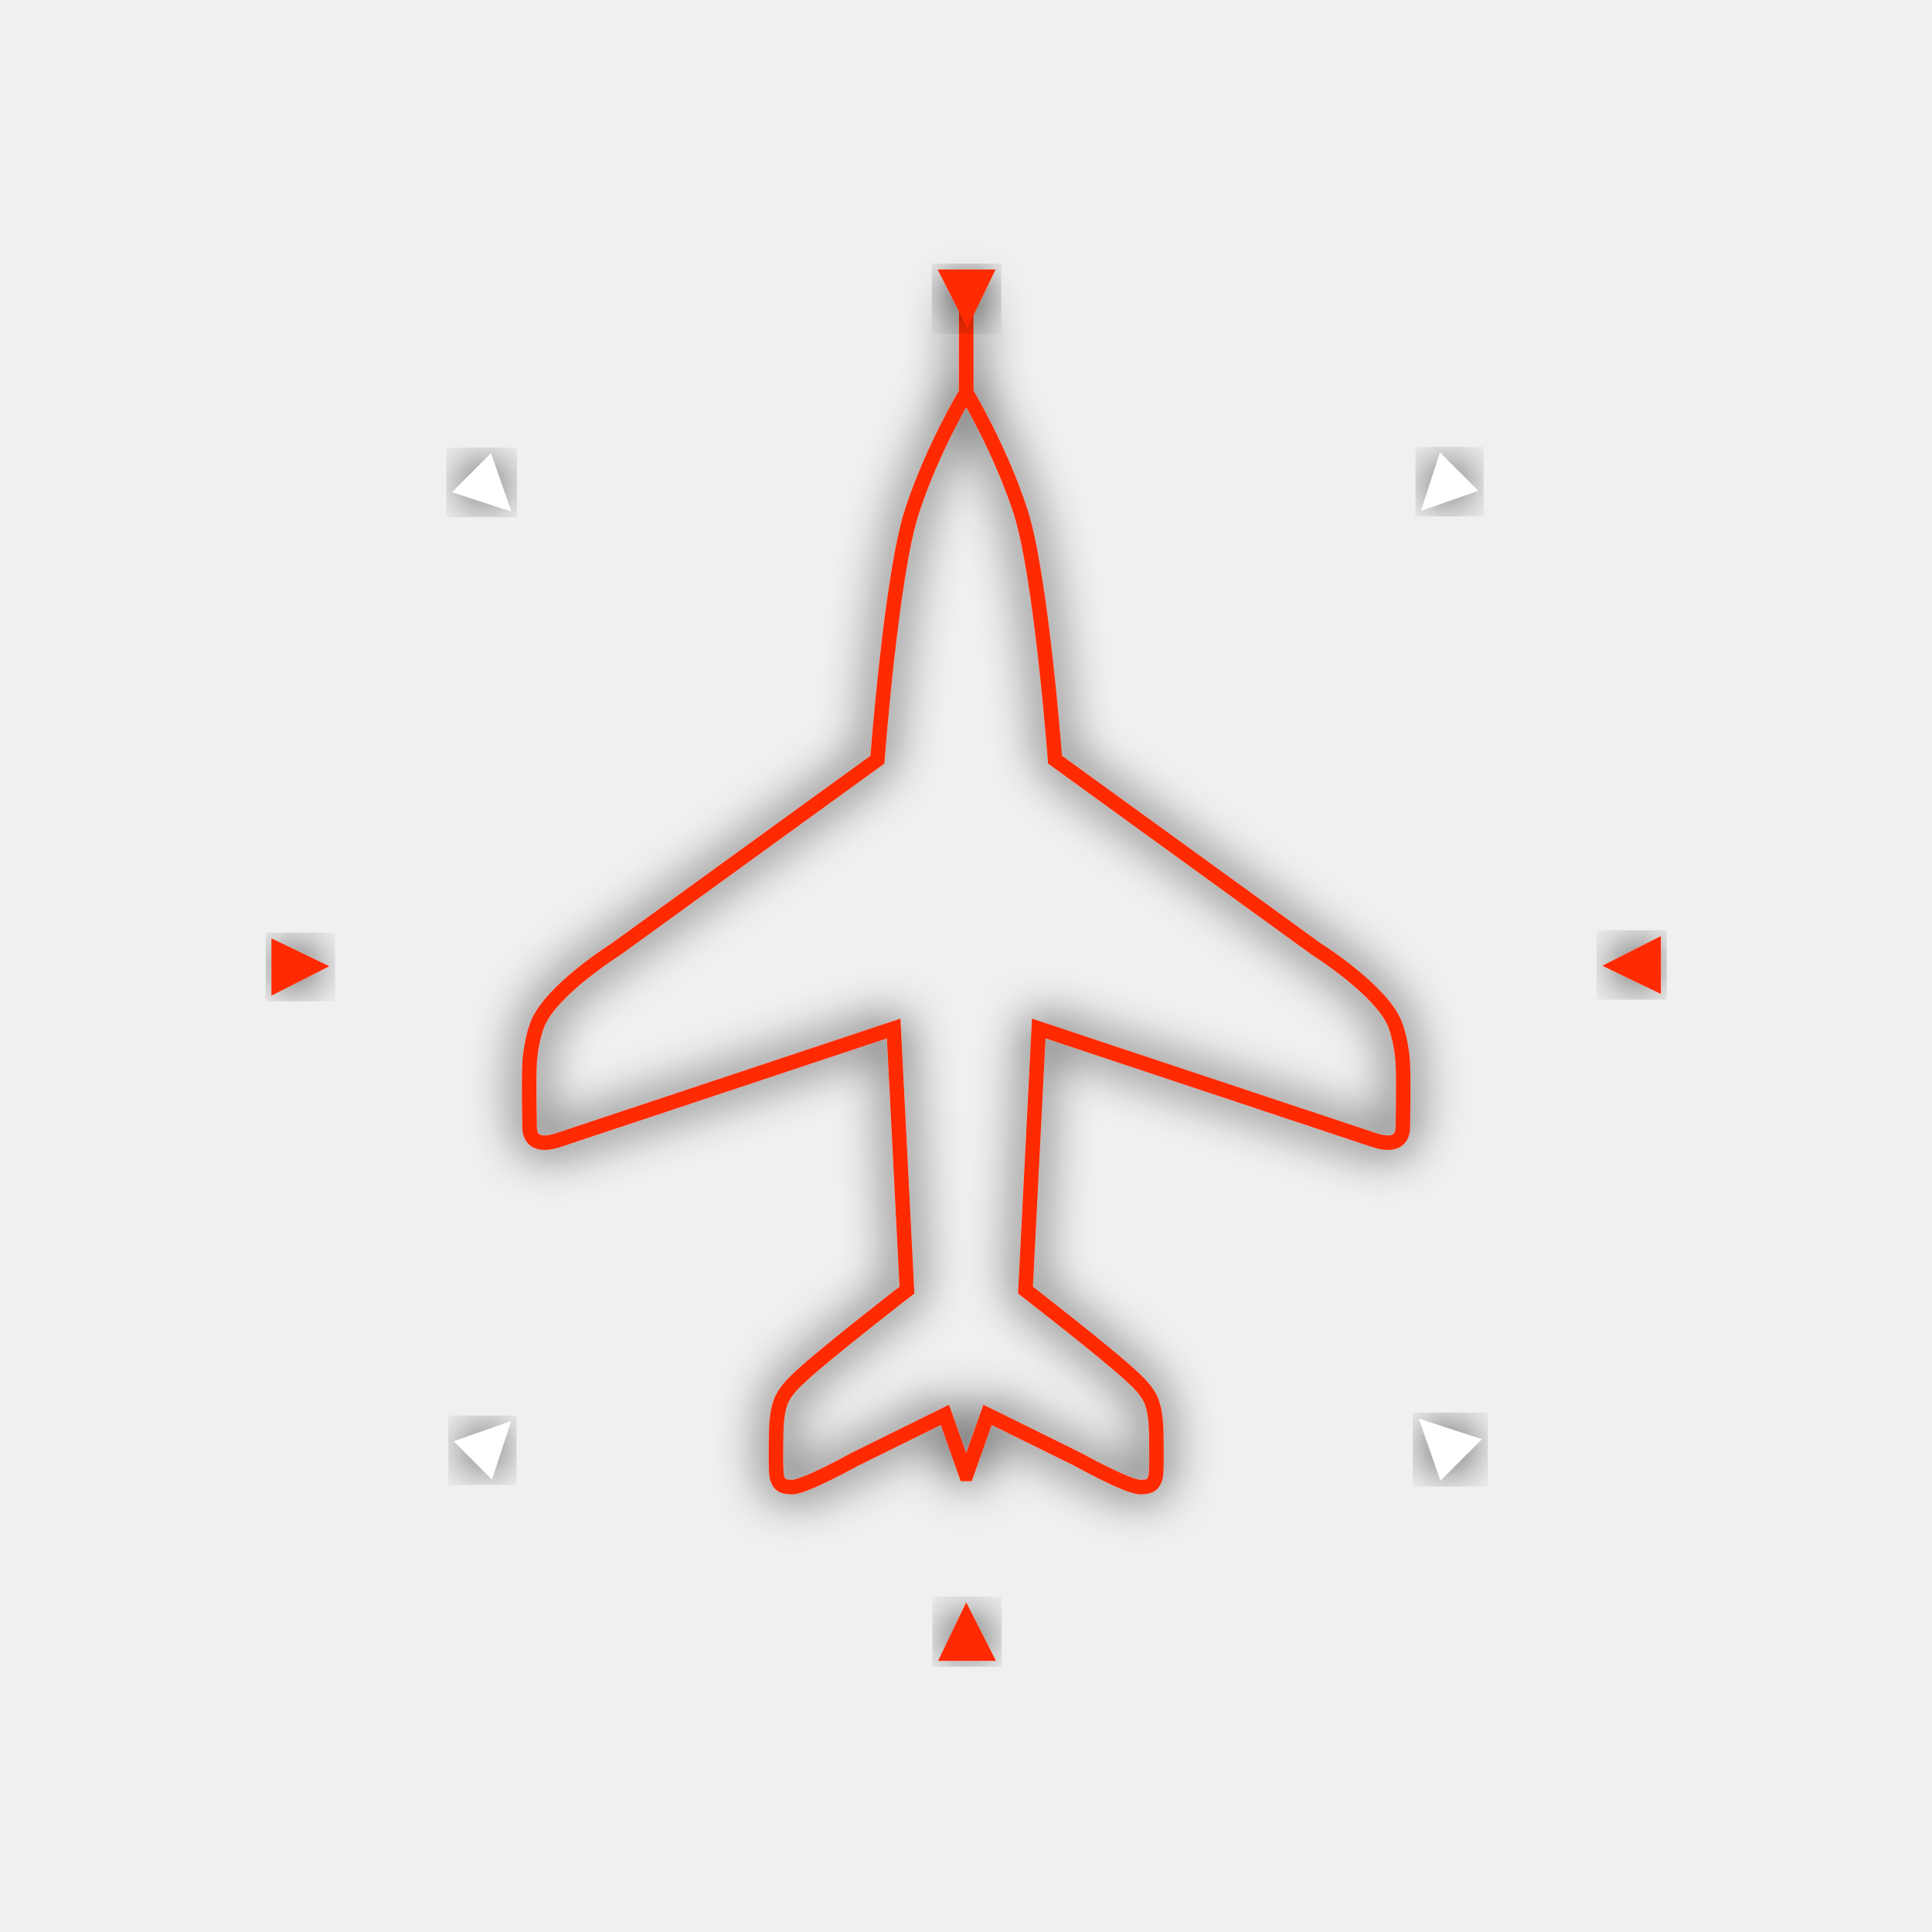
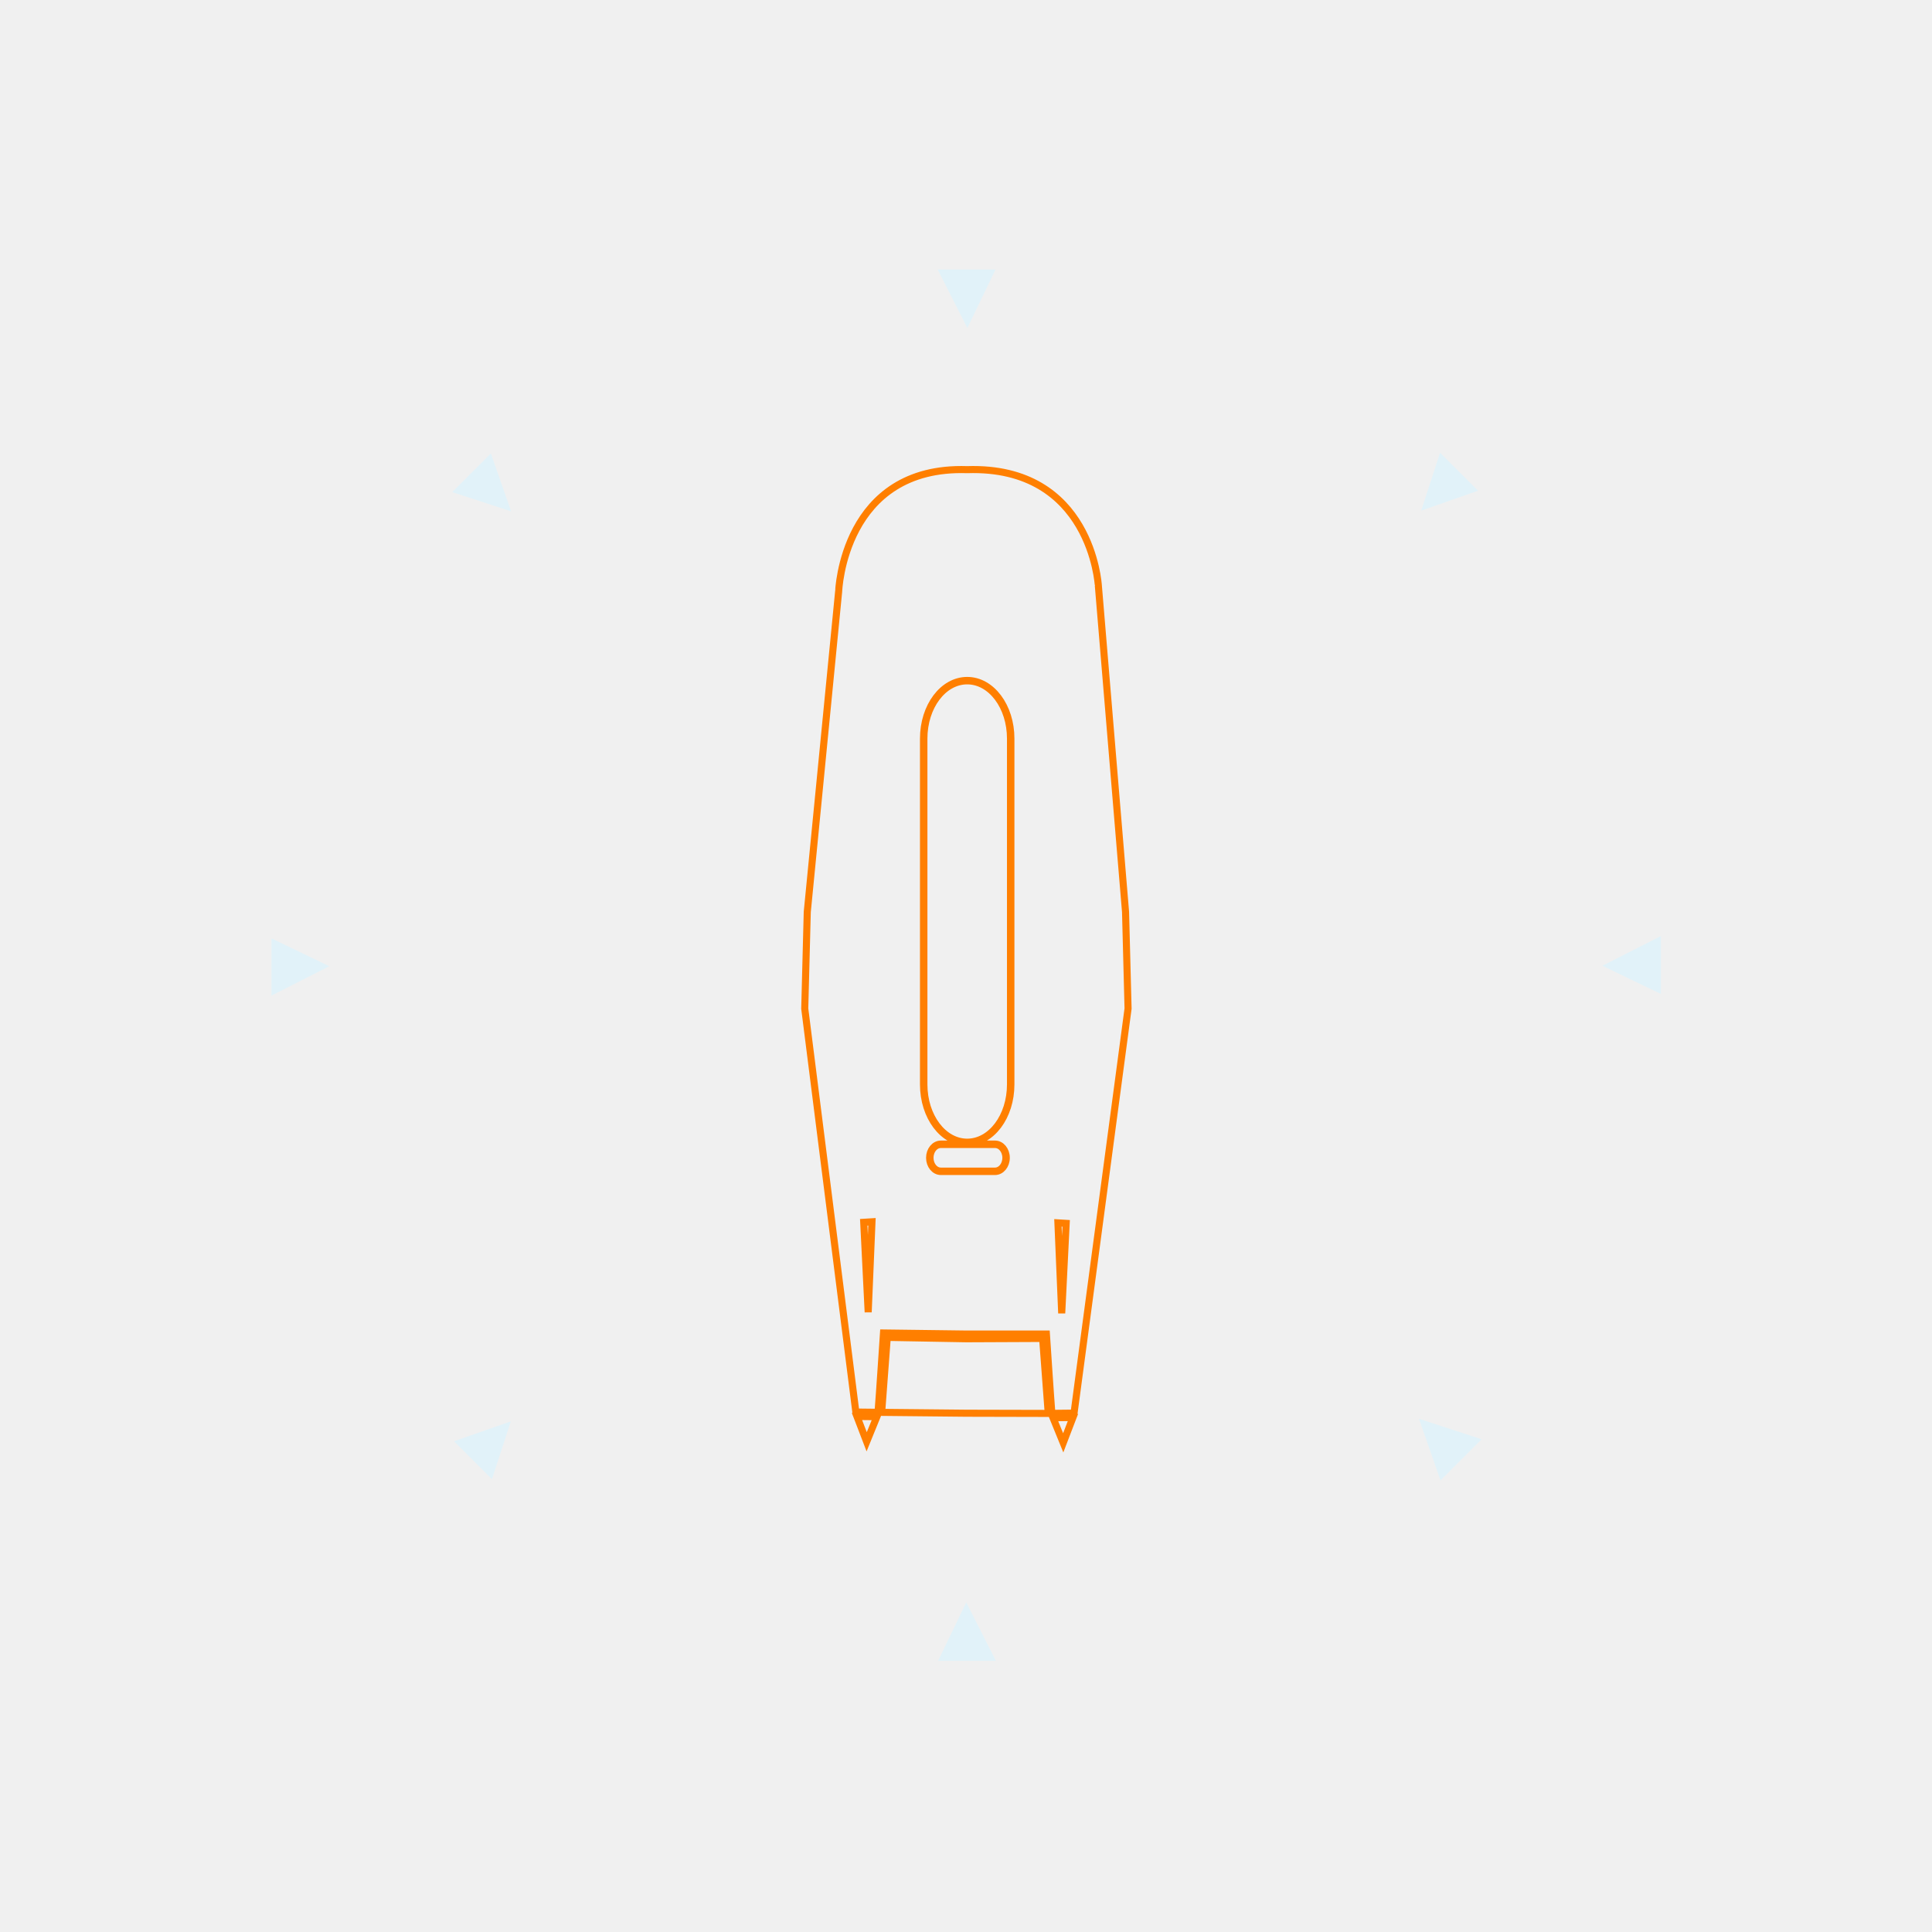
<svg xmlns="http://www.w3.org/2000/svg" version="1.1" id="Layer_2" x="0px" y="0px" width="400.667px" height="400.666px" viewBox="0 0 400.667 400.666" enable-background="new 0 0 400.667 400.666" xml:space="preserve">
+   <defs id="defs52">
+     <filter style="color-interpolation-filters:sRGB" id="filter882">
+       <feBlend mode="overlay" in2="BackgroundImage" id="feBlend884" />
+     </filter>
+     <filter style="color-interpolation-filters:sRGB" id="filter1006">
+       <feBlend mode="overlay" in2="BackgroundImage" id="feBlend1008" />
+     </filter>
+     <filter style="color-interpolation-filters:sRGB" id="filter1010">
+       <feBlend mode="overlay" in2="BackgroundImage" id="feBlend1012" />
+     </filter>
+     <filter style="color-interpolation-filters:sRGB" id="filter1014">
+       <feBlend mode="overlay" in2="BackgroundImage" id="feBlend1016" />
+     </filter>
+     <filter style="color-interpolation-filters:sRGB" id="filter1018">
+       <feBlend mode="overlay" in2="BackgroundImage" id="feBlend1020" />
+     </filter>
+     <filter style="color-interpolation-filters:sRGB" id="filter1574">
+       <feBlend mode="overlay" in2="BackgroundImage" id="feBlend1576" />
+     </filter>
+     <filter style="color-interpolation-filters:sRGB" id="filter1578">
+       <feBlend mode="overlay" in2="BackgroundImage" id="feBlend1580" />
+     </filter>
+     <filter style="color-interpolation-filters:sRGB" id="filter1582">
+       <feBlend mode="overlay" in2="BackgroundImage" id="feBlend1584" />
+     </filter>
+     <filter style="color-interpolation-filters:sRGB" id="filter1586">
+       <feBlend mode="overlay" in2="BackgroundImage" id="feBlend1588" />
+     </filter>
+   </defs>
  <filter filterUnits="objectBoundingBox" id="AI_Shadow_1">
-     <feGaussianBlur stdDeviation="5" result="blur" in="SourceAlpha" />
-     <feOffset dy="0" dx="0" result="offsetBlurredAlpha" in="blur" />
-     <feMerge>
-       <feMergeNode in="offsetBlurredAlpha" />
-       <feMergeNode in="SourceGraphic" />
+     <feGaussianBlur stdDeviation="5" result="blur" in="SourceAlpha" id="feGaussianBlur2" />
+     <feOffset dy="0" dx="0" result="offsetBlurredAlpha" in="blur" id="feOffset4" />
+     <feMerge id="feMerge10">
+       <feMergeNode in="offsetBlurredAlpha" id="feMergeNode6" />
+       <feMergeNode in="SourceGraphic" id="feMergeNode8" />
    </feMerge>
  </filter>
-   <g filter="url(#AI_Shadow_1)">
-     <path fill="none" stroke="#FF2A00" stroke-width="3" stroke-miterlimit="10" d="M200.38,81.417c0,0-7.042,11.625-11.292,24.75   s-7.125,51.375-7.125,51.375l-54.213,39.3c0,0-13.543,8.502-16.3,15.598c-0.958,2.468-1.491,5.852-1.612,7.852   c-0.222,3.681,0,13.749,0,13.75c0.125,2.125,1.5,3.875,6,2.375s69.5-23.125,69.5-23.125l2.75,54.25c0,0-16.723,12.949-21.875,17.75   c-1.232,1.148-3.054,2.765-4.063,4.875c-1.045,2.187-1.161,5.537-1.188,7.25c-0.038,2.437-0.131,8.147,0.188,9.063   c0.5,1.438,1.063,1.918,3.135,1.918c2.625,0,12.928-5.73,12.928-5.73l18.75-9.25l4.333,12.25l-4.333-12.25l4.333,12.25h0.168   l4.333-12.25l18.75,9.25c0,0,10.303,5.73,12.928,5.73c2.072,0,2.635-0.48,3.135-1.918c0.318-0.916,0.226-6.625,0.188-9.063   c-0.027-1.713-0.143-5.063-1.188-7.25c-1.008-2.11-2.83-3.727-4.063-4.875c-5.152-4.801-21.875-17.75-21.875-17.75l2.75-54.25   c0,0,65,21.625,69.5,23.125s5.875-0.25,6-2.375c0-0.001,0.222-10.069,0-13.75c-0.121-2-0.653-5.384-1.612-7.852   c-2.756-7.096-16.3-15.598-16.3-15.598l-54.213-39.3c0,0-2.875-38.25-7.125-51.375S200.38,81.417,200.38,81.417V61" />
+   <g filter="url(#AI_Shadow_1)" id="g15" style="filter:url(#filter882)">
+ 	
+ </g>
+   <g filter="url(#AI_Shadow_1)" id="g19" style="filter:url(#filter1578);fill:#0094ce;fill-opacity:1">
+     <polygon fill="#FF2A00" points="200.381,332.311 194.542,344.439 206.542,344.439  " id="polygon17" style="fill:#0094ce;fill-opacity:1" />
  </g>
-   <g filter="url(#AI_Shadow_1)">
-     <polygon fill="#FF2A00" points="200.381,332.311 194.542,344.439 206.542,344.439  " />
+   <g filter="url(#AI_Shadow_1)" id="g23" style="filter:url(#filter1014);fill:#0094ce;fill-opacity:1">
+     <polygon fill="#FFFFFF" points="294.272,294.239 298.743,307.01 307.272,298.481  " id="polygon21" style="fill:#0094ce;fill-opacity:1" />
  </g>
-   <g filter="url(#AI_Shadow_1)">
-     <polygon fill="#FFFFFF" points="294.272,294.239 298.743,307.01 307.272,298.481  " />
+   <g filter="url(#AI_Shadow_1)" id="g27" style="filter:url(#filter1010);fill:#0094ce;fill-opacity:1">
+     <polygon fill="#FFFFFF" points="105.938,294.771 94.146,298.898 102.02,306.771  " id="polygon25" style="fill:#0094ce;fill-opacity:1" />
  </g>
-   <g filter="url(#AI_Shadow_1)">
-     <polygon fill="#FFFFFF" points="105.938,294.771 94.146,298.898 102.02,306.771  " />
+   <g filter="url(#AI_Shadow_1)" id="g31" style="filter:url(#filter1582);fill:#0094ce;fill-opacity:1">
+     <polygon fill="#FF2A00" points="68.291,200.382 56.291,194.604 56.291,206.477  " id="polygon29" style="fill:#0094ce;fill-opacity:1" />
  </g>
-   <g filter="url(#AI_Shadow_1)">
-     <polygon fill="#FF2A00" points="68.291,200.382 56.291,194.604 56.291,206.477  " />
+   <g filter="url(#AI_Shadow_1)" id="g35" style="filter:url(#filter1006);fill:#0094ce;fill-opacity:1">
+     <polygon fill="#FFFFFF" points="106.001,106.041 101.801,94.041 93.787,102.055  " id="polygon33" style="fill:#0094ce;fill-opacity:1" />
  </g>
-   <g filter="url(#AI_Shadow_1)">
-     <polygon fill="#FFFFFF" points="106.001,106.041 101.801,94.041 93.787,102.055  " />
+   <g filter="url(#AI_Shadow_1)" id="g39" style="filter:url(#filter1018);fill:#0094ce;fill-opacity:1">
+     <polygon fill="#FFFFFF" points="294.731,105.894 306.519,101.767 298.646,93.894  " id="polygon37" style="fill:#0094ce;fill-opacity:1" />
  </g>
-   <g filter="url(#AI_Shadow_1)">
-     <polygon fill="#FFFFFF" points="294.731,105.894 306.519,101.767 298.646,93.894  " />
+   <g filter="url(#AI_Shadow_1)" id="g43" style="filter:url(#filter1586);fill:#0094ce;fill-opacity:1">
+     <polygon fill="#FF2A00" points="332.311,200.285 344.44,206.125 344.441,194.125  " id="polygon41" style="fill:#0094ce;fill-opacity:1" />
  </g>
-   <g filter="url(#AI_Shadow_1)">
-     <polygon fill="#FF2A00" points="332.311,200.285 344.44,206.125 344.441,194.125  " />
+   <g filter="url(#AI_Shadow_1)" id="g47" style="filter:url(#filter1574);fill:#0094ce;fill-opacity:1">
+     <polygon fill="#FF2A00" points="200.619,68.022 206.458,55.893 194.458,55.892  " id="polygon45" style="fill:#0094ce;fill-opacity:1" />
  </g>
-   <g filter="url(#AI_Shadow_1)">
-     <polygon fill="#FF2A00" points="200.619,68.022 206.458,55.893 194.458,55.892  " />
-   </g>
+   <path id="path1645" style="fill:none;stroke:#ff7f00;stroke-width:1.466;stroke-linecap:butt;stroke-linejoin:miter;stroke-miterlimit:4;stroke-dasharray:none;stroke-opacity:1" d="m 180.834,253.382 -1.71,0.105 0.924,18.648 z m 1.024,40.415 -4.138,-0.045 2.015,5.251 z m 0.984,-0.896 1.164,-15.551 16.413,0.29 15.807,-0.07 1.164,15.551 -16.971,-0.04 z m 0.381,-16.46 c -0.381,5.551 -0.706,10.901 -1.132,16.448 l -4.6,-0.051 -10.598,-83.671 0.521,-20.037 6.504,-66.426 c 0.01,-0.017 0.88,-26.154 26.656,-25.306 25.776,-0.848 27.191,23.965 27.201,23.982 l 5.647,67.75 0.521,20.037 -11.204,83.892 -4.6,0.051 c -0.426,-5.547 -0.751,-10.896 -1.132,-16.448 h -16.59 z m 36.174,-22.839 1.71,0.105 -0.924,18.648 z m -1.024,40.415 4.138,-0.045 -2.015,5.251 z" />
+   <path id="rect1664" style="opacity:1;fill:none;fill-opacity:1;stroke:#ff7f00;stroke-width:1.545;stroke-linecap:butt;stroke-linejoin:round;stroke-miterlimit:4;stroke-dasharray:none;stroke-dashoffset:0;stroke-opacity:1" d="m 195.126,237.308 h 11.22 c 1.274,0 2.3,1.249 2.3,2.801 0,1.552 -1.026,2.801 -2.3,2.801 h -11.22 c -1.274,0 -2.3,-1.249 -2.3,-2.801 0,-1.552 1.026,-2.801 2.3,-2.801 z m 5.456,-96.153 c 4.997,0 9.021,5.359 9.021,12.016 v 71.726 c 0,6.657 -4.023,12.016 -9.021,12.016 -4.997,0 -9.021,-5.359 -9.021,-12.016 v -71.726 c 0,-6.657 4.023,-12.016 9.021,-12.016 z" />
</svg>
